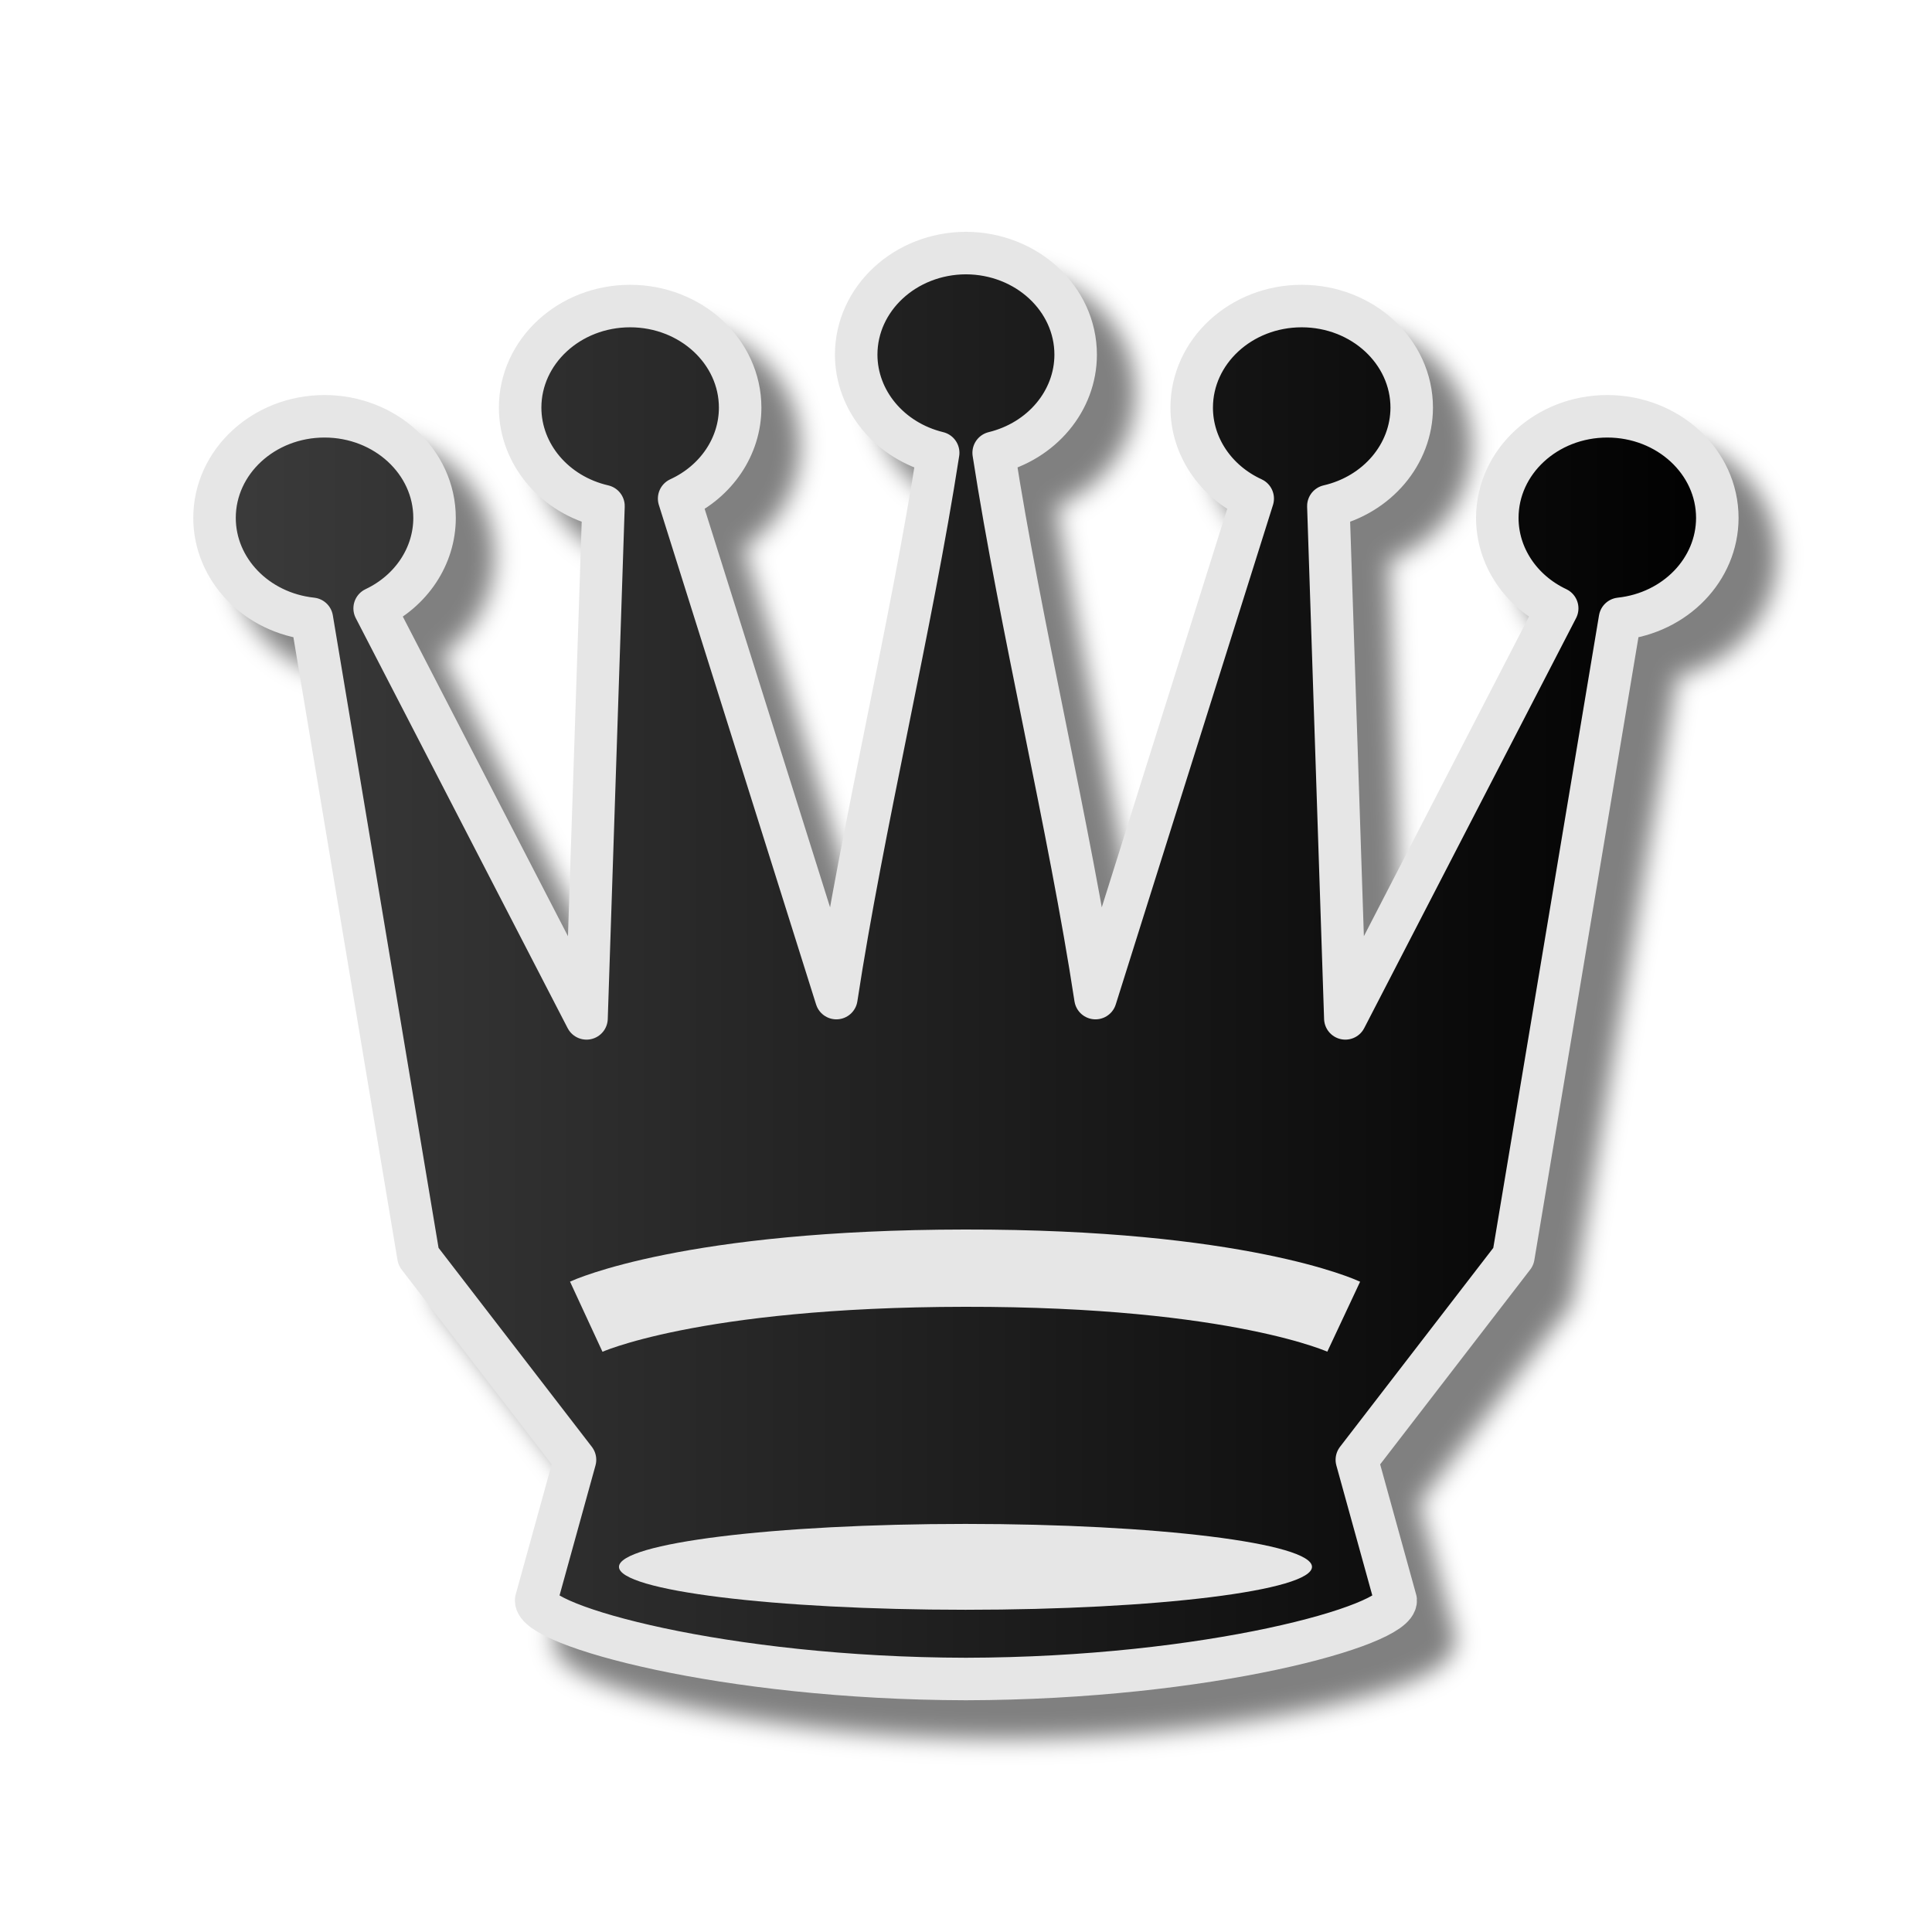
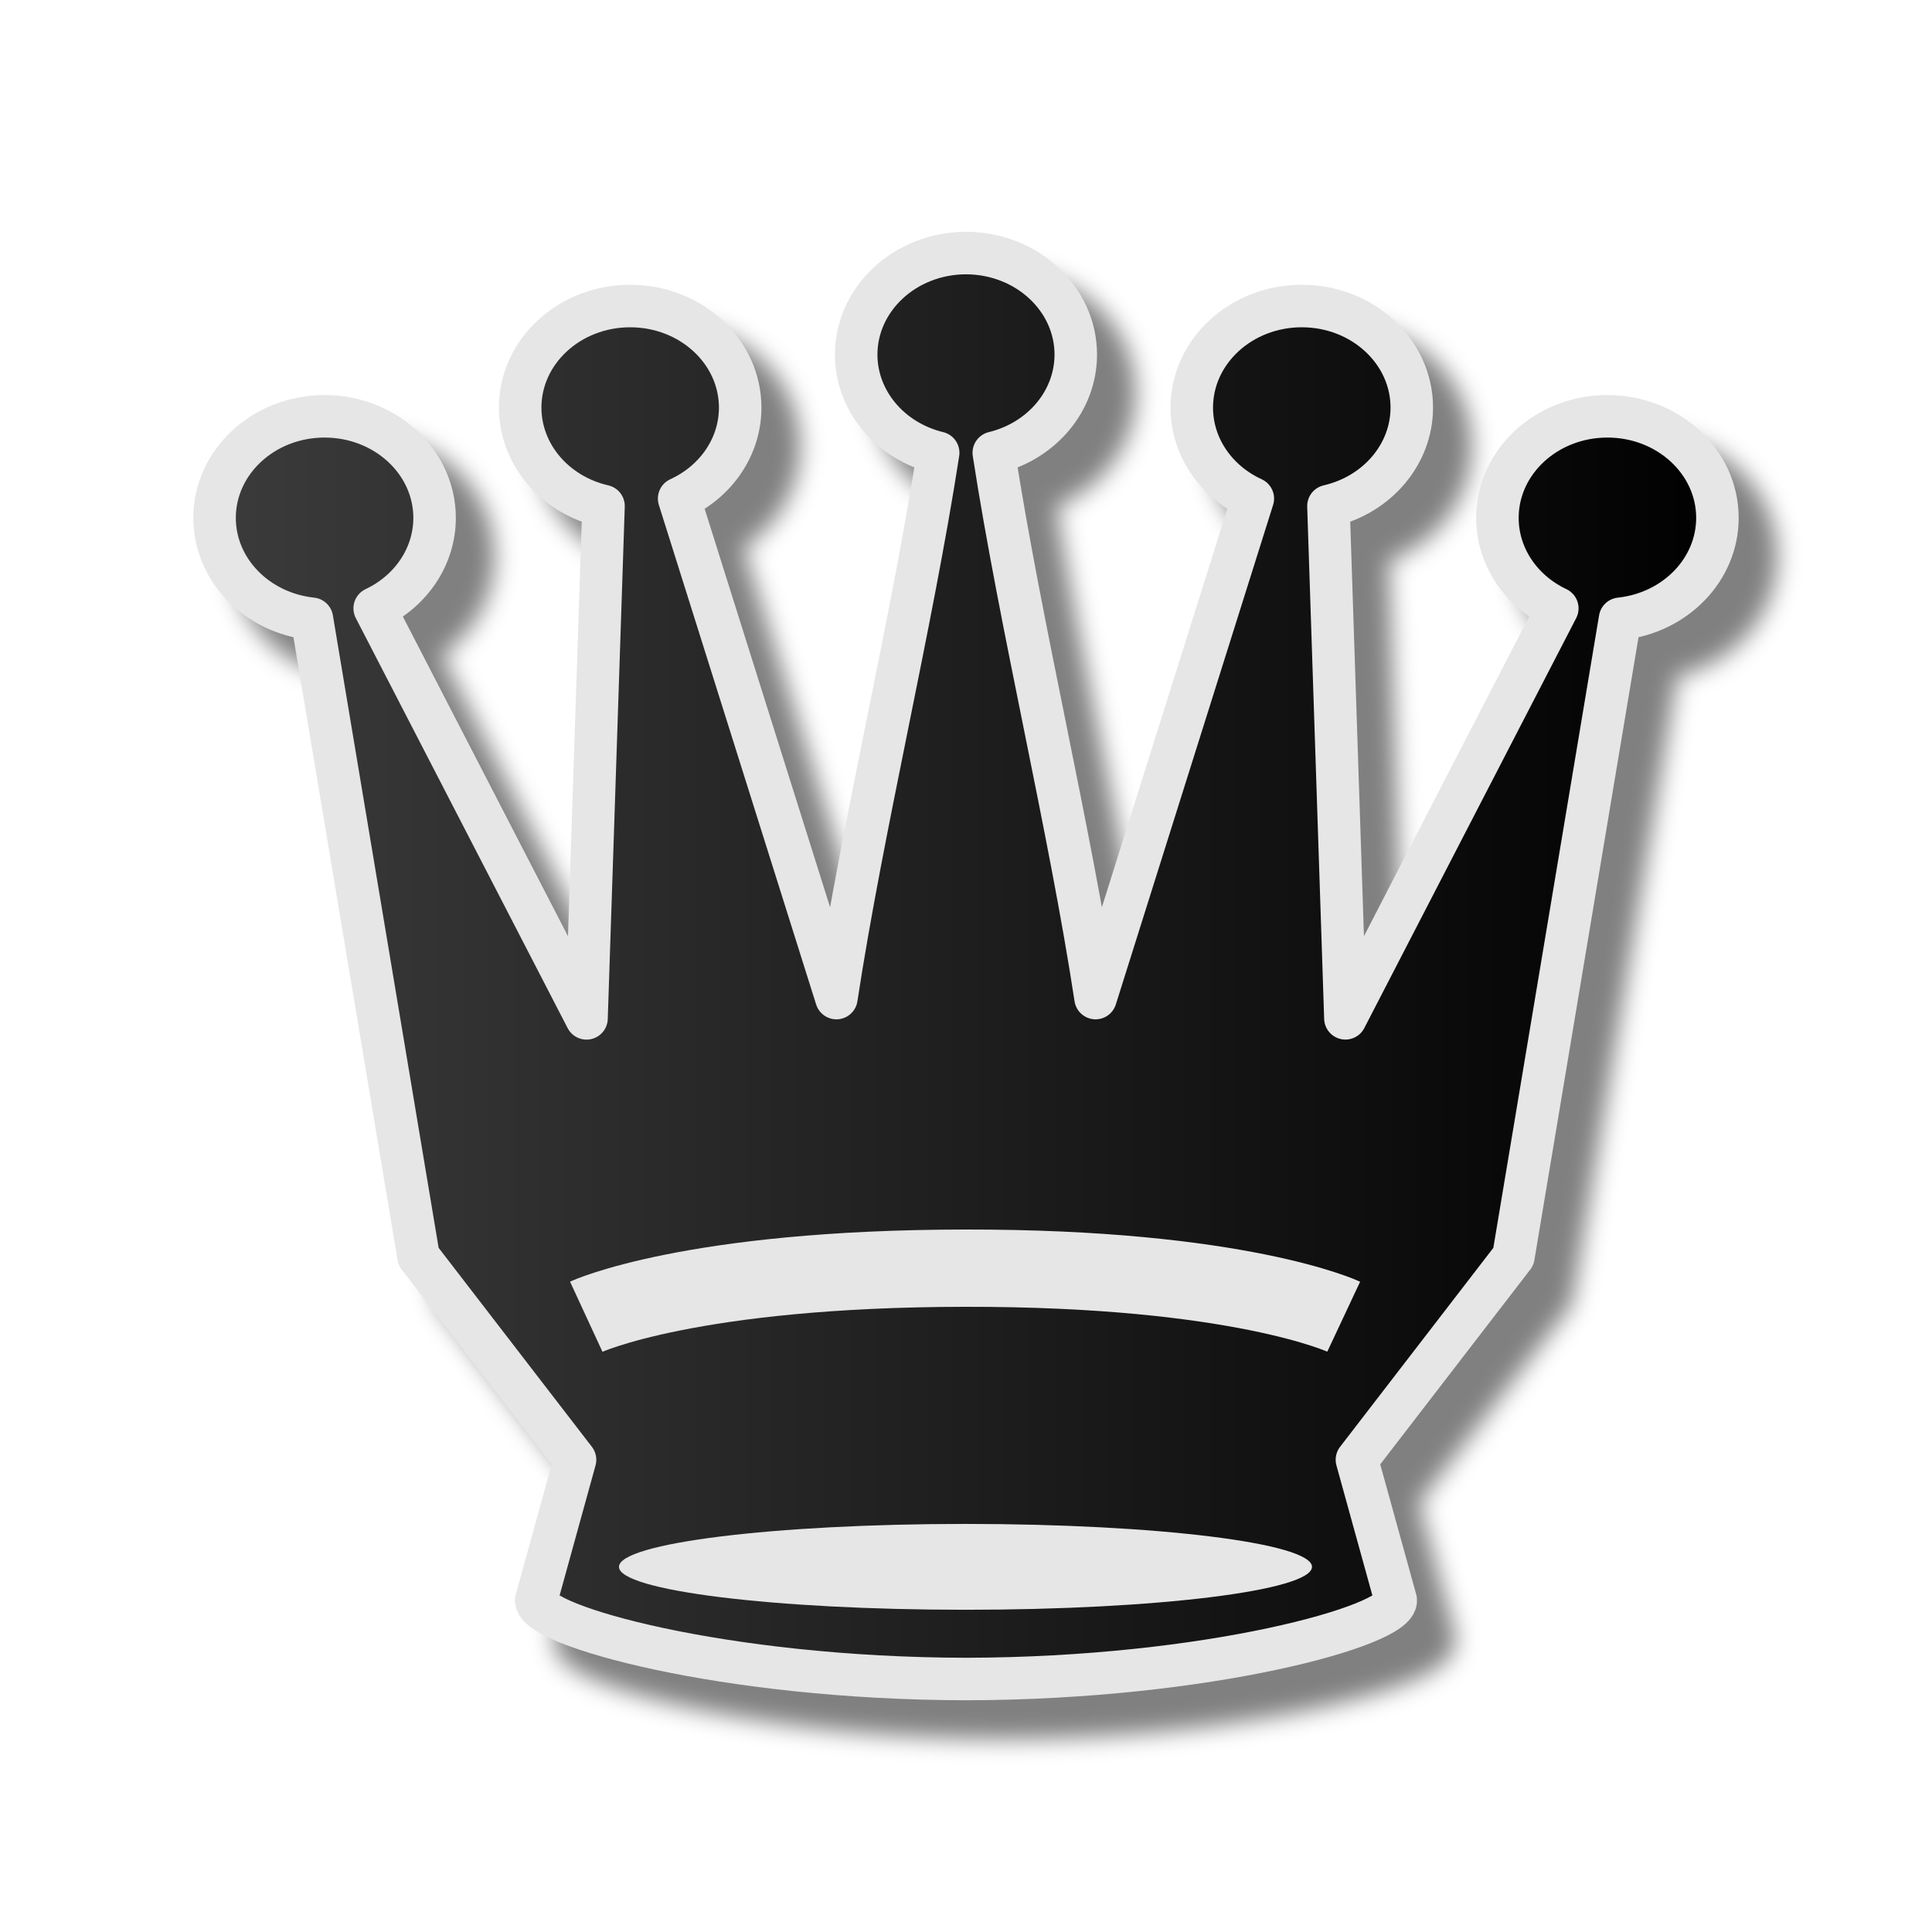
- <svg xmlns="http://www.w3.org/2000/svg" width="50mm" height="50mm" clip-rule="evenodd" fill-rule="evenodd" image-rendering="optimizeQuality" shape-rendering="geometricPrecision" text-rendering="geometricPrecision" version="1.1" viewBox="0 0 50 50">
+ <svg xmlns="http://www.w3.org/2000/svg" width="50mm" height="50mm" clip-rule="evenodd" fill-rule="evenodd" image-rendering="optimizeQuality" shape-rendering="geometricPrecision" text-rendering="geometricPrecision" viewBox="0 0 50 50">
  <defs>
-     <linearGradient id="linearGradient8684-4" x1="-71.637" x2="-30.678" y1="-83.325" y2="-83.325" gradientTransform="matrix(.97644 0 0 .99286 74.952 107.73)" gradientUnits="userSpaceOnUse">
+     <linearGradient id="a" x1="-71.637" x2="-30.678" y1="-83.325" y2="-83.325" gradientTransform="matrix(.97644 0 0 .99286 74.952 107.73)" gradientUnits="userSpaceOnUse">
      <stop stop-color="#3c3c3c" offset="0" />
      <stop offset="1" />
    </linearGradient>
-     <filter id="filter2813-0-1-5-1-2-1-1-4-1-0-3-6" color-interpolation-filters="sRGB">
+     <filter id="c" color-interpolation-filters="sRGB">
      <feGaussianBlur result="blur" stdDeviation="0.01 0.01" />
    </filter>
-     <filter id="filter839" color-interpolation-filters="sRGB">
-       <feFlood flood-color="rgb(0,0,0)" flood-opacity=".498" result="flood" />
+     <filter id="b" color-interpolation-filters="sRGB">
+       <feFlood flood-color="#000" flood-opacity=".498" result="flood" />
      <feComposite in="flood" in2="SourceGraphic" operator="in" result="composite1" />
-       <feGaussianBlur in="composite1" result="blur" stdDeviation="0.3" />
+       <feGaussianBlur in="composite1" result="blur" stdDeviation=".3" />
      <feOffset dx="1" dy="1" result="offset" />
      <feComposite in="SourceGraphic" in2="offset" result="composite2" />
    </filter>
  </defs>
-   <path d="m24.994 6.549v5.086e-4c-1.568 0.006-2.835 1.181-2.836 2.629 0.002 1.193 0.873 2.236 2.122 2.54-0.689 4.449-1.967 9.726-2.635 14.112l-4.069-12.927c0.967-0.444 1.579-1.356 1.579-2.353-8.1e-5 -1.452-1.275-2.629-2.847-2.63-1.572 5.87e-5 -2.847 1.177-2.847 2.63 0.002 1.205 0.891 2.255 2.157 2.547l-0.439 13.258-5.483-10.611c0.951-0.45 1.55-1.354 1.55-2.341-8e-5 -1.452-1.275-2.629-2.847-2.63-1.572 5.9e-5 -2.847 1.177-2.847 2.63 9.054e-4 1.335 1.084 2.457 2.519 2.611l2.759 16.507 4.051 5.258-1.005 3.634c-0.042 0.655 4.848 2.027 11.122 2.039 6.274-0.012 11.164-1.384 11.122-2.039l-1.005-3.634 4.051-5.258 2.759-16.507c1.435-0.154 2.518-1.276 2.519-2.611-8e-5 -1.452-1.275-2.629-2.847-2.63-1.572 7.2e-5 -2.847 1.177-2.847 2.63 2.2e-5 0.987 0.598 1.891 1.55 2.341l-5.483 10.611-0.439-13.258c1.266-0.292 2.155-1.342 2.157-2.547-8.1e-5 -1.452-1.275-2.629-2.847-2.63-1.572 5.87e-5 -2.847 1.177-2.847 2.63 4.58e-4 0.998 0.612 1.909 1.579 2.353l-4.069 12.927c-0.668-4.386-1.946-9.662-2.635-14.112 1.249-0.304 2.121-1.346 2.122-2.54-3.68e-4 -1.448-1.268-2.623-2.836-2.629v-5.086e-4l-0.005 5.086e-4 -0.005-5.086e-4z" fill="url(#linearGradient8684-4)" filter="url(#filter839)" stroke="#e6e6e6" stroke-linecap="round" stroke-linejoin="round" stroke-width="1.1" style="paint-order:normal" />
-   <ellipse class="st15" transform="matrix(.27914 0 0 .39063 -1289.4 1024)" cx="4708.7" cy="-2517.6" rx="32.126" ry="2.844" clip-rule="evenodd" fill="#e6e6e6" fill-rule="evenodd" filter="url(#filter2813-0-1-5-1-2-1-1-4-1-0-3-6)" image-rendering="optimizeQuality" shape-rendering="geometricPrecision" />
-   <path d="m15.172 34.076s2.699-1.249 9.802-1.256c7.103-0.009 9.801 1.256 9.801 1.256" fill="none" stroke="#e6e6e6" stroke-linejoin="round" stroke-width="2" style="paint-order:stroke fill markers" />
+   <path d="M24.994 6.549c-1.568.006-2.835 1.181-2.836 2.63.002 1.193.873 2.235 2.122 2.539-.688 4.45-1.967 9.726-2.634 14.112l-4.07-12.927c.968-.444 1.58-1.356 1.58-2.353 0-1.453-1.275-2.63-2.847-2.63s-2.847 1.177-2.847 2.63c.002 1.205.89 2.255 2.157 2.547l-.44 13.258-5.482-10.611c.951-.45 1.55-1.354 1.55-2.34 0-1.453-1.275-2.63-2.847-2.63-1.573 0-2.847 1.177-2.847 2.63 0 1.334 1.084 2.456 2.519 2.61l2.76 16.507 4.05 5.258-1.004 3.634c-.042.656 4.848 2.028 11.122 2.04 6.273-.012 11.164-1.384 11.122-2.04l-1.005-3.634 4.05-5.258 2.76-16.507c1.435-.154 2.519-1.276 2.52-2.61 0-1.453-1.275-2.63-2.847-2.63-1.573 0-2.847 1.177-2.847 2.63 0 .986.598 1.89 1.55 2.34l-5.484 10.61-.439-13.257c1.266-.292 2.155-1.342 2.157-2.547 0-1.453-1.275-2.63-2.847-2.63s-2.847 1.177-2.847 2.63c0 .997.612 1.909 1.58 2.353l-4.07 12.927c-.667-4.386-1.946-9.662-2.634-14.112 1.249-.304 2.12-1.346 2.122-2.54 0-1.448-1.268-2.623-2.836-2.629h-.011z" fill="url(#a)" filter="url(#b)" stroke="#e6e6e6" stroke-linecap="round" stroke-linejoin="round" stroke-width="1.1" />
+   <ellipse class="st15" transform="matrix(.27914 0 0 .39063 -1289.4 1024)" cx="4708.7" cy="-2517.6" rx="32.126" ry="2.844" fill="#e6e6e6" filter="url(#c)" />
+   <path d="M15.172 34.076s2.7-1.249 9.802-1.256c7.103-.01 9.801 1.256 9.801 1.256" fill="none" stroke="#e6e6e6" stroke-linejoin="round" stroke-width="2" paint-order="stroke fill markers" />
</svg>
